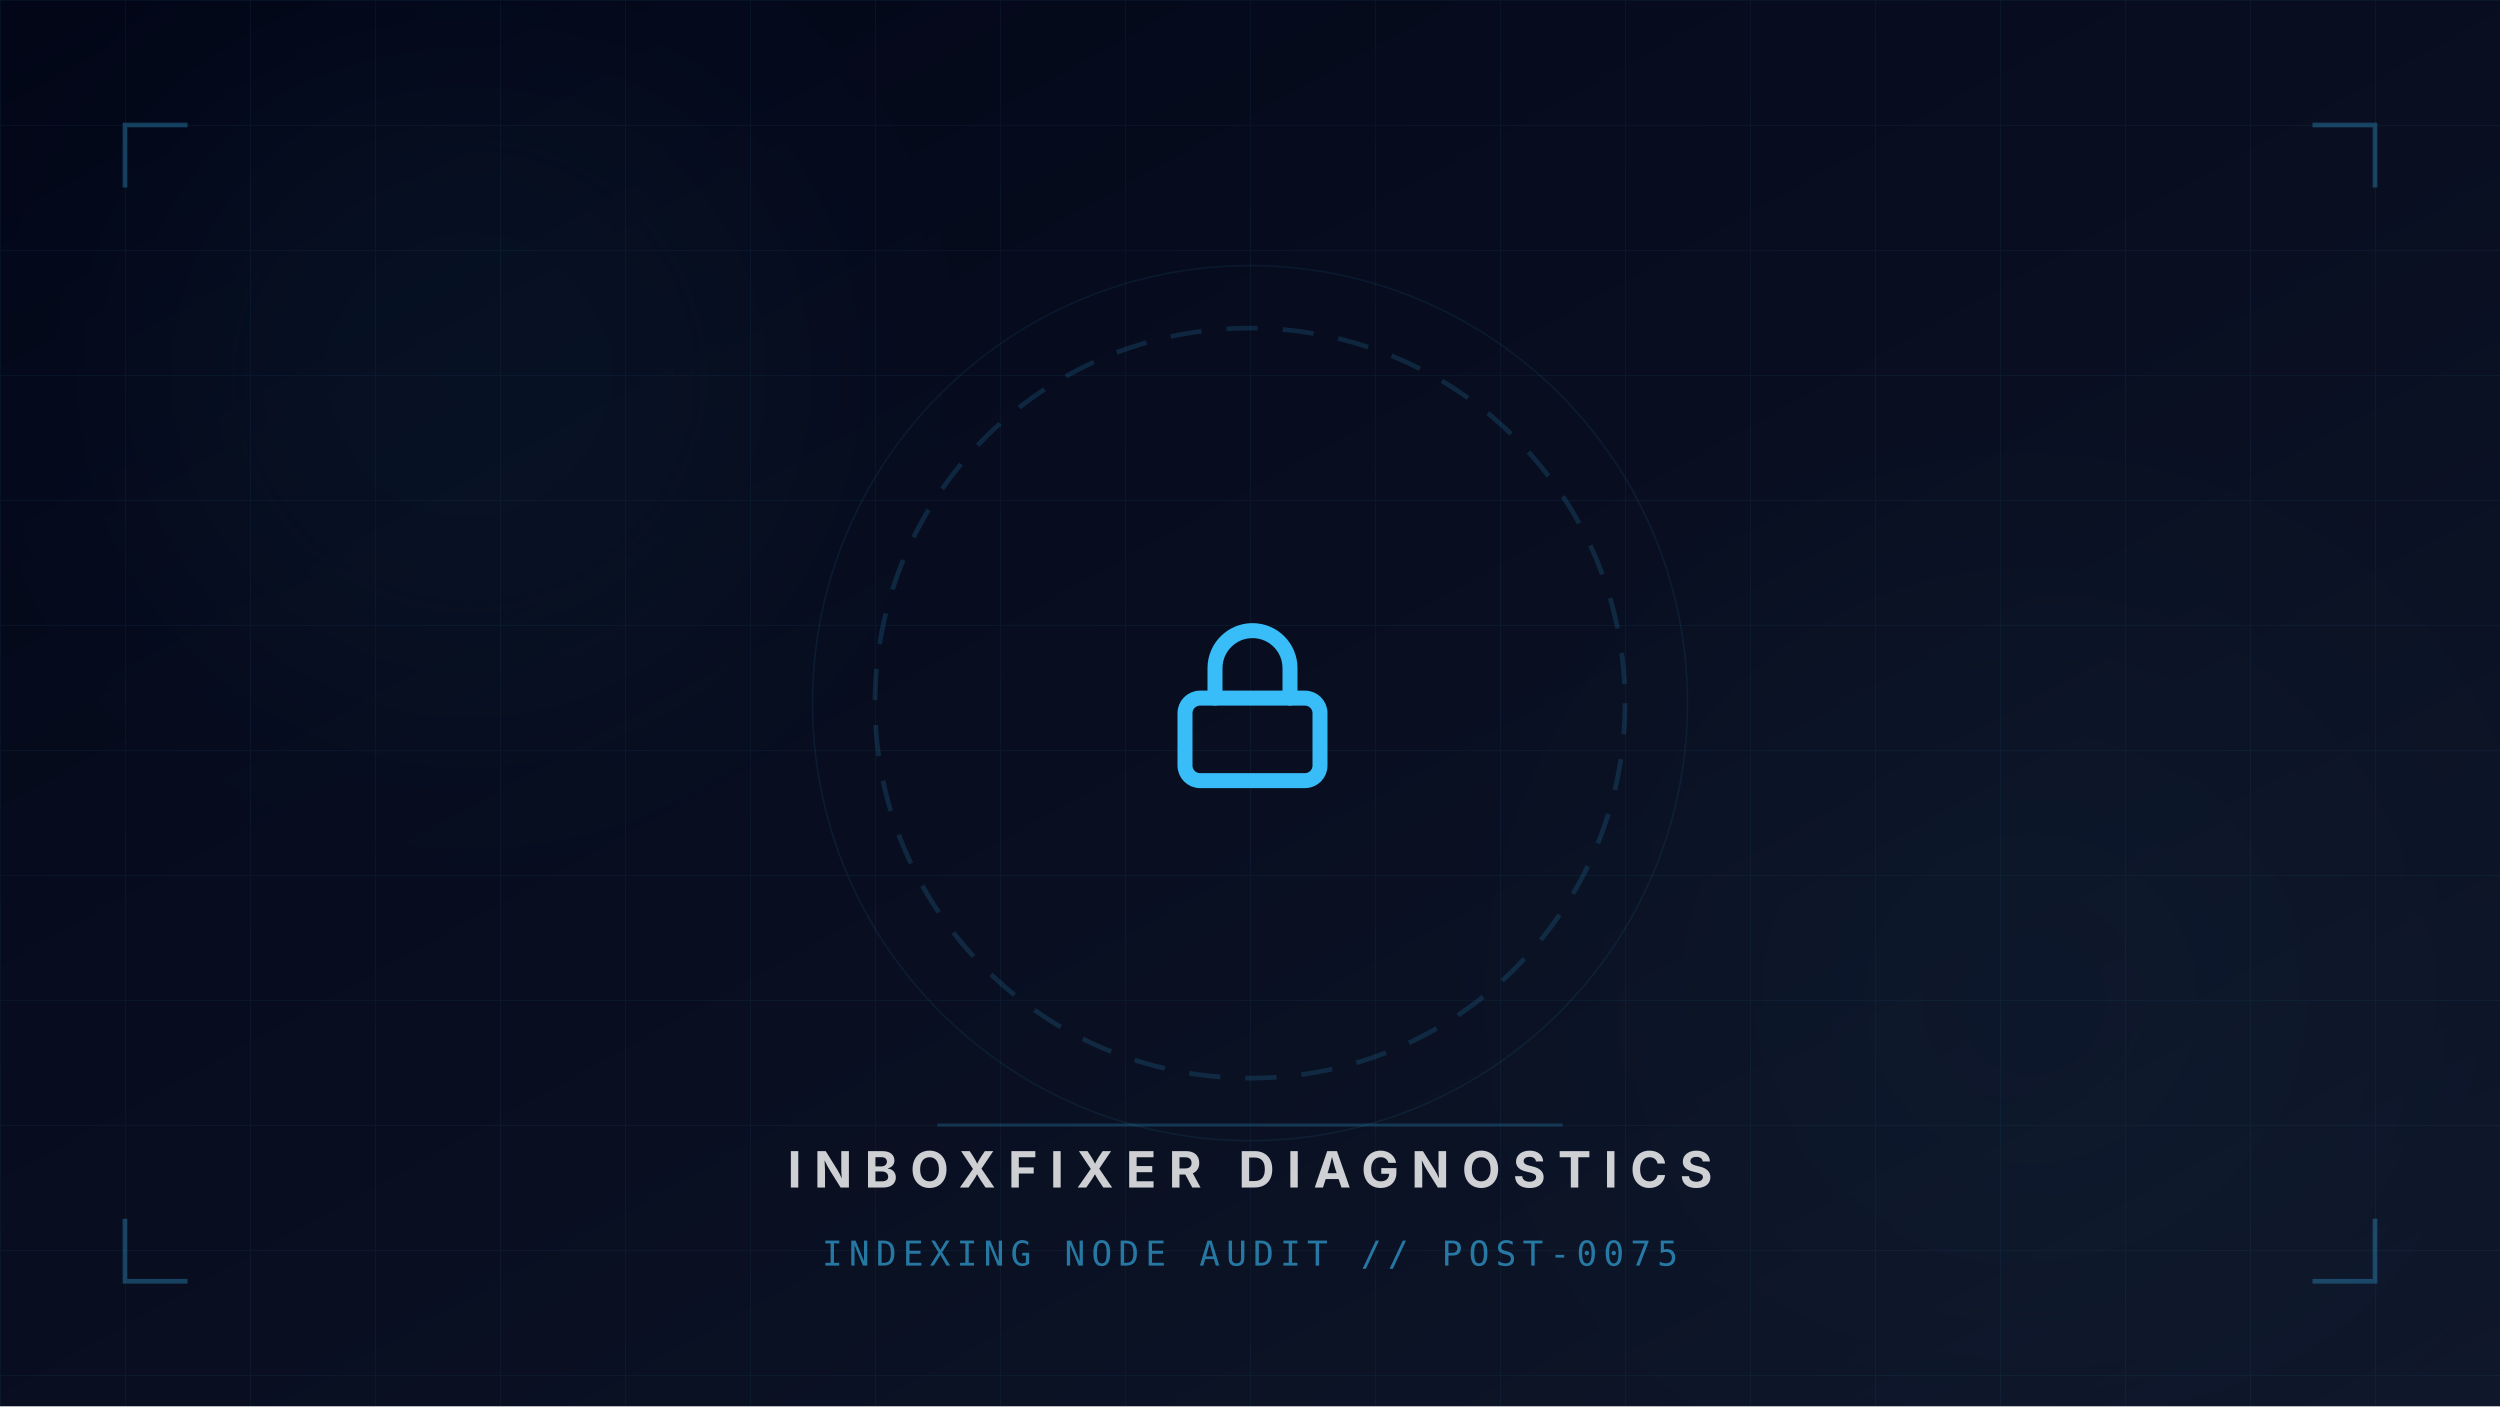
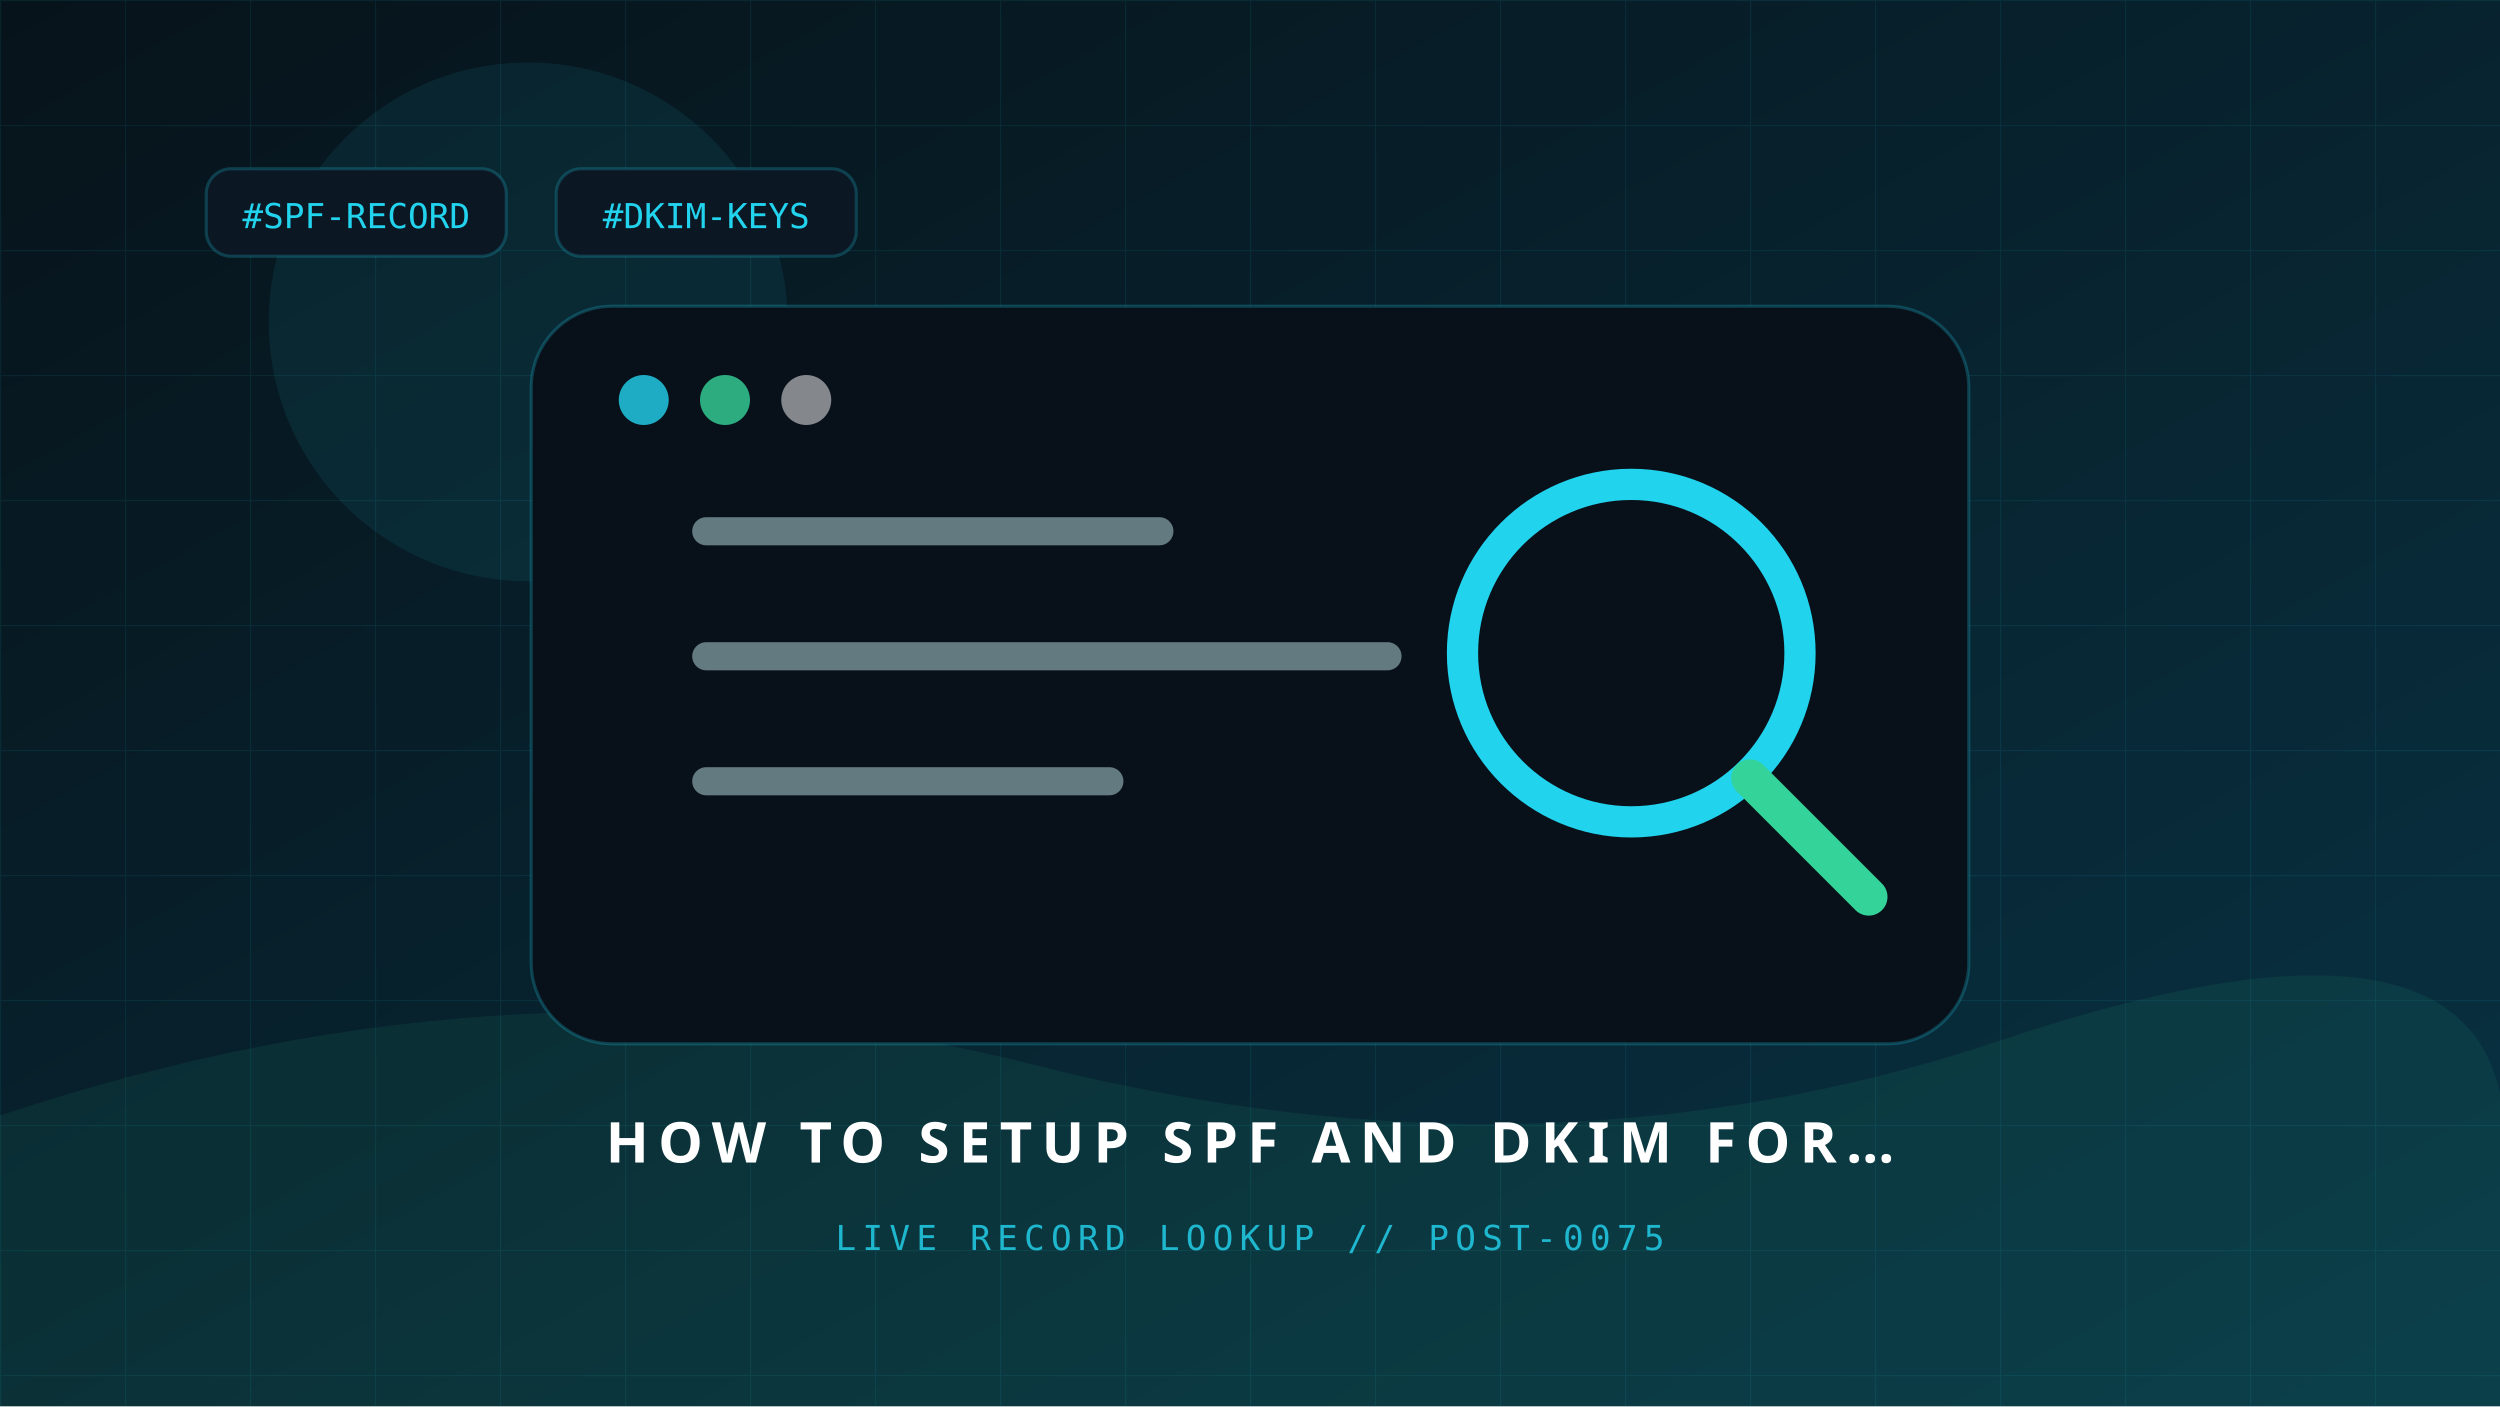
<svg xmlns="http://www.w3.org/2000/svg" viewBox="0 0 800 450" width="100%" height="100%">
  <defs>
    <linearGradient id="grad-75" x1="0%" y1="0%" x2="100%" y2="100%">
-       <stop offset="0%" stop-color="#020617" />
-       <stop offset="100%" stop-color="#0f172a" />
+       <stop offset="0%" stop-color="#07131a" />
+       <stop offset="100%" stop-color="#083344" />
    </linearGradient>
    <pattern id="grid-75" width="40" height="40" patternUnits="userSpaceOnUse">
-       <path d="M 40 0 L 0 0 0 40" fill="none" stroke="#38bdf8" stroke-width="0.5" opacity="0.07" />
+       <path d="M40 0L0 0 0 40" fill="none" stroke="#22d3ee" stroke-width="0.7" opacity="0.08" />
    </pattern>
  </defs>
  <rect width="800" height="450" fill="url(#grad-75)" />
  <rect width="800" height="450" fill="url(#grid-75)" />
-   <circle cx="150" cy="120" r="100" fill="#38bdf8" opacity="0.04" filter="blur(40px)" />
-   <circle cx="650" cy="320" r="120" fill="#38bdf8" opacity="0.03" filter="blur(50px)" />
-   <circle cx="400" cy="225" r="120" fill="none" stroke="#38bdf8" stroke-width="1.5" stroke-dasharray="10, 8" opacity="0.15" />
-   <circle cx="400" cy="225" r="140" fill="none" stroke="#38bdf8" stroke-width="0.5" opacity="0.08" />
-   <path d="M 40 60 L 40 40 L 60 40" fill="none" stroke="#38bdf8" stroke-width="1.5" opacity="0.3" />
-   <path d="M 760 60 L 760 40 L 740 40" fill="none" stroke="#38bdf8" stroke-width="1.5" opacity="0.3" />
-   <path d="M 40 390 L 40 410 L 60 410" fill="none" stroke="#38bdf8" stroke-width="1.5" opacity="0.3" />
-   <path d="M 760 390 L 760 410 L 740 410" fill="none" stroke="#38bdf8" stroke-width="1.5" opacity="0.3" />
-   <g transform="translate(372, 197) scale(2.4)">
-     <rect x="3" y="11" width="18" height="11" rx="2" ry="2" fill="none" stroke="#38bdf8" stroke-width="2" stroke-linecap="round" stroke-linejoin="round" />
-     <path d="M7 11V7a5 5 0 0 1 10 0v4" fill="none" stroke="#38bdf8" stroke-width="2" stroke-linecap="round" stroke-linejoin="round" />
-   </g>
-   <text x="400" y="380" font-family="'Syne', 'Inter', sans-serif" font-size="16" font-weight="bold" fill="#ffffff" opacity="0.8" text-anchor="middle" letter-spacing="4">
-     INBOXFIXER DIAGNOSTICS
-   </text>
-   <text x="400" y="405" font-family="'IBM Plex Mono', monospace" font-size="11" fill="#38bdf8" opacity="0.6" text-anchor="middle" letter-spacing="2">
-     INDEXING NODE AUDIT // POST-0075
-   </text>
-   <line x1="300" y1="360" x2="500" y2="360" stroke="#38bdf8" stroke-width="1" opacity="0.2" />
+   <path d="M0 357Q170 300 332 341T640 333T800 350V450H0Z" fill="#34d399" opacity="0.08" />
+   <circle cx="169" cy="103" r="83" fill="#22d3ee" opacity="0.08" />
+   <rect x="170" y="98" width="460" height="236" rx="26" fill="#081019" stroke="#22d3ee" stroke-opacity="0.24" />
+   <circle cx="206" cy="128" r="8" fill="#22d3ee" opacity="0.8" />
+   <circle cx="232" cy="128" r="8" fill="#34d399" opacity="0.8" />
+   <circle cx="258" cy="128" r="8" fill="#ffffff" opacity="0.5" />
+   <path d="M226 170h145M226 210h218M226 250h129" stroke="#d5fbff" stroke-width="9" stroke-linecap="round" opacity="0.45" />
+   <circle cx="522" cy="209" r="54" fill="none" stroke="#22d3ee" stroke-width="10" />
+   <path d="M560 249l38 38" stroke="#34d399" stroke-width="12" stroke-linecap="round" />
+   <rect x="66" y="54" width="96" height="28" rx="8" fill="#0c1724" stroke="#22d3ee" stroke-opacity="0.22" />
+   <text x="114" y="73" font-family="'IBM Plex Mono', monospace" font-size="11" fill="#22d3ee" text-anchor="middle">#SPF-RECORD</text>
+   <rect x="178" y="54" width="96" height="28" rx="8" fill="#0c1724" stroke="#22d3ee" stroke-opacity="0.22" />
+   <text x="226" y="73" font-family="'IBM Plex Mono', monospace" font-size="11" fill="#22d3ee" text-anchor="middle">#DKIM-KEYS</text>
+   <text x="400" y="372" font-family="'Syne', sans-serif" font-size="18" font-weight="700" fill="#ffffff" text-anchor="middle" letter-spacing="3">HOW TO SETUP SPF AND DKIM FOR…</text>
+   <text x="400" y="400" font-family="'IBM Plex Mono', monospace" font-size="11" fill="#22d3ee" opacity="0.82" text-anchor="middle" letter-spacing="2">LIVE RECORD LOOKUP // POST-0075</text>
</svg>
